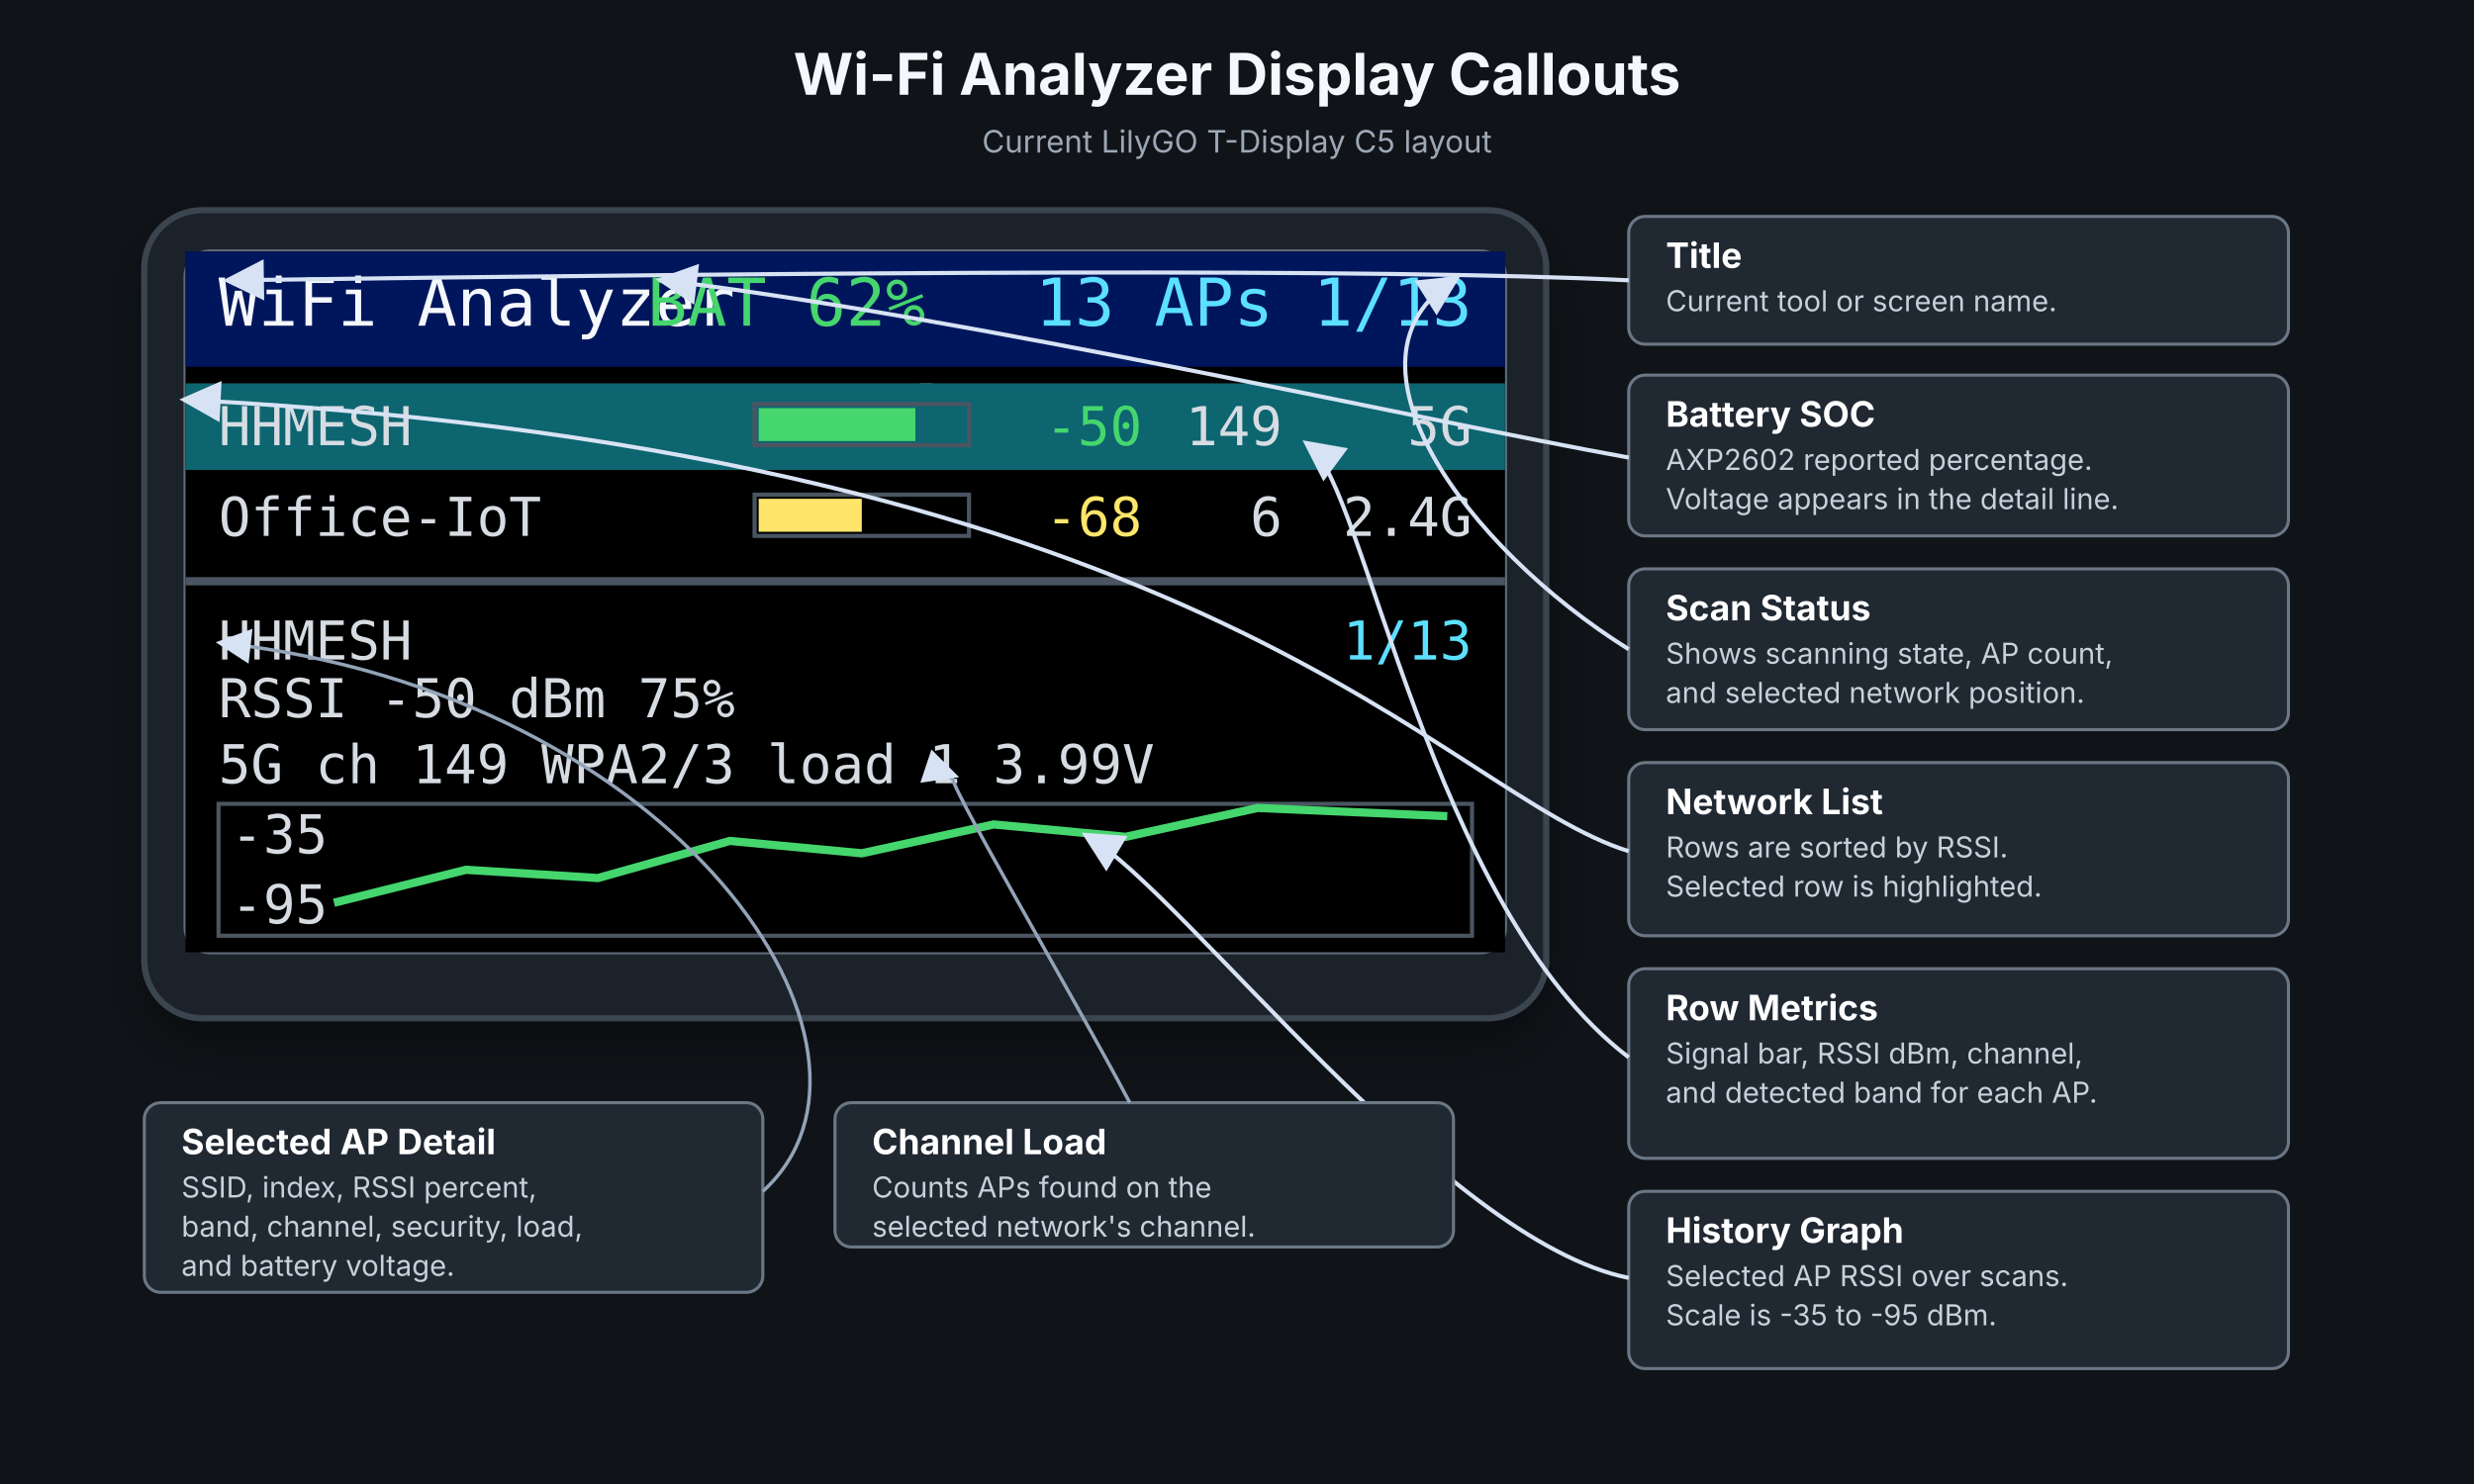
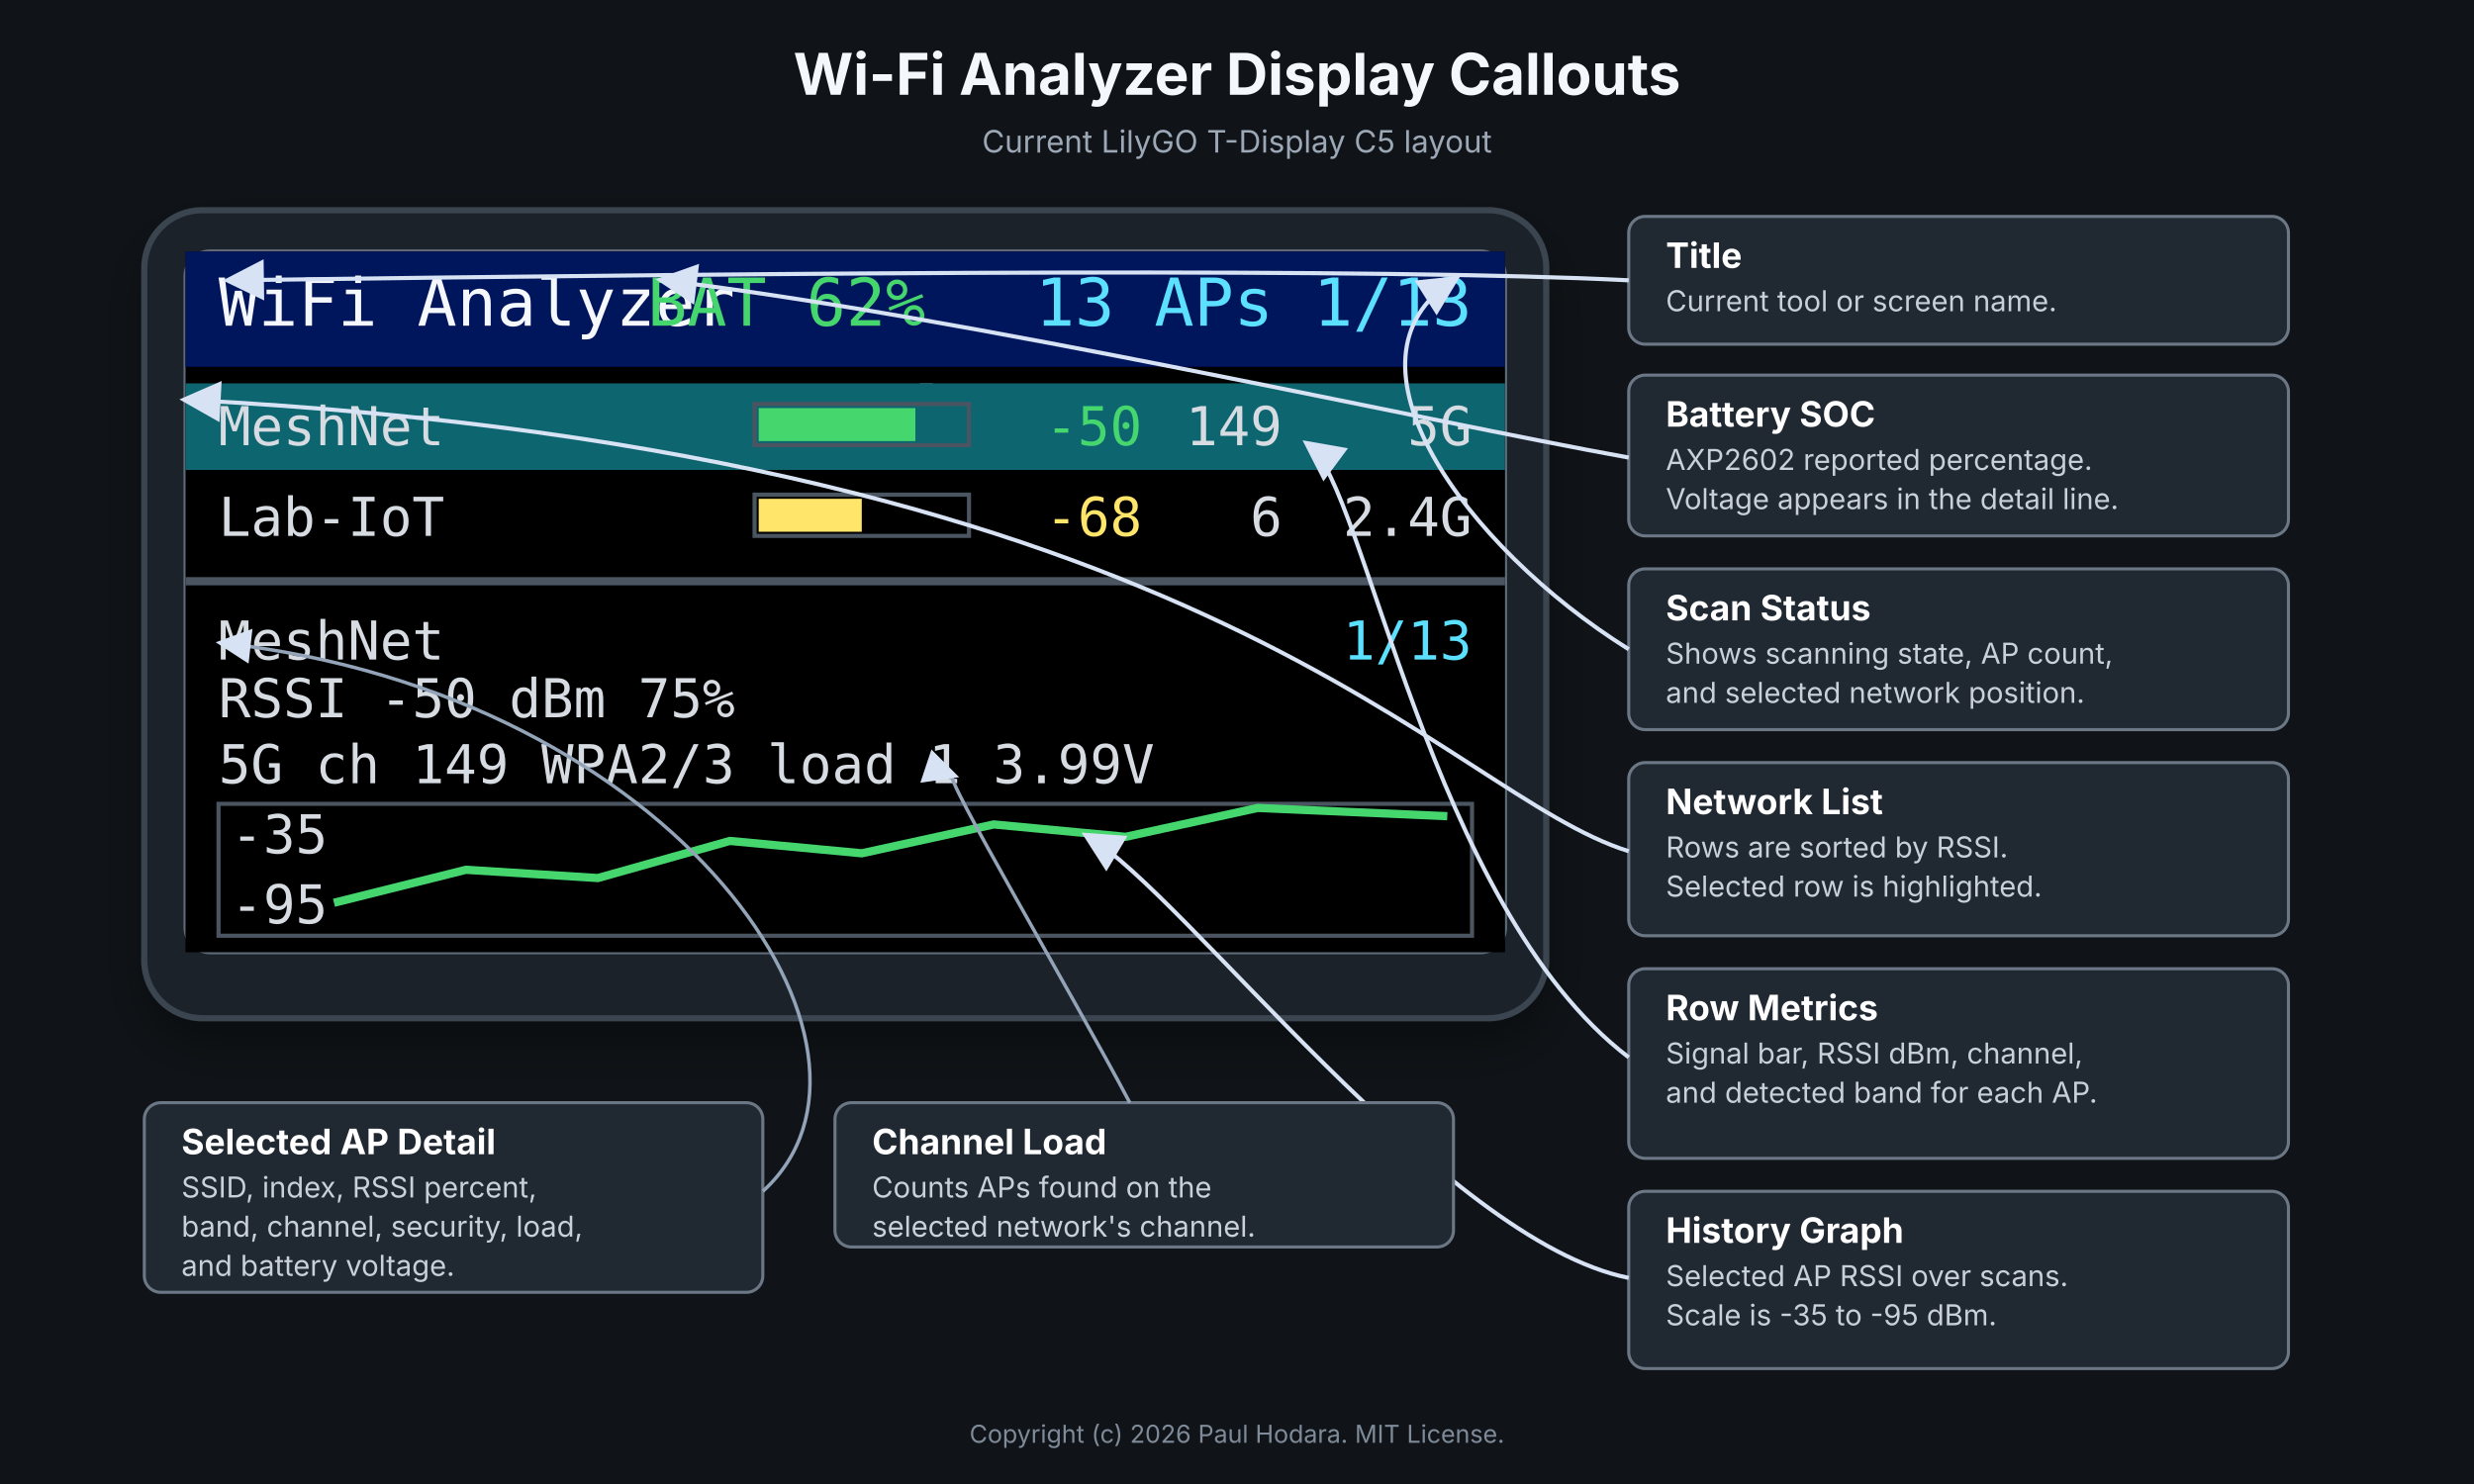
<svg xmlns="http://www.w3.org/2000/svg" width="1200" height="720" viewBox="0 0 1200 720" role="img" aria-labelledby="title desc">
  <defs>
    <filter id="shadow" x="-20%" y="-20%" width="140%" height="140%">
      <feDropShadow dx="0" dy="12" stdDeviation="12" flood-color="#000000" flood-opacity="0.35" />
    </filter>
    <marker id="arrow" markerWidth="10" markerHeight="10" refX="8" refY="5" orient="auto" markerUnits="strokeWidth">
      <path d="M 0 0 L 10 5 L 0 10 z" fill="#d7e3f4" />
    </marker>
    <style>
      .page { fill: #101418; }
      .device { fill: #1d232b; stroke: #3b4450; stroke-width: 3; }
      .screen { fill: #000000; stroke: #5f6b78; stroke-width: 2; }
      .header { fill: #06145c; }
      .selected { fill: #0f6570; }
      .divider { stroke: #4b5562; stroke-width: 2; }
      .muted { fill: #8a929c; }
      .text { font-family: Menlo, Consolas, monospace; font-size: 18px; fill: #f4f7fb; }
      .small { font-family: Menlo, Consolas, monospace; font-size: 16px; fill: #f4f7fb; }
      .tiny { font-family: Menlo, Consolas, monospace; font-size: 13px; fill: #d7dce3; }
      .green { fill: #45d66e; }
      .cyan { fill: #5ce0ff; }
      .yellow { fill: #ffe66b; }
      .orange { fill: #ff9f43; }
      .red { fill: #ff5c5c; }
      .calloutBox { fill: #202832; stroke: #6b7785; stroke-width: 1.5; rx: 8; }
      .calloutTitle { font-family: Inter, Arial, sans-serif; font-weight: 700; font-size: 17px; fill: #ffffff; }
      .calloutText { font-family: Inter, Arial, sans-serif; font-size: 14px; fill: #c8d0da; }
      .leader { stroke: #d7e3f4; stroke-width: 2; fill: none; marker-end: url(#arrow); }
      .leaderDim { stroke: #93a4b8; stroke-width: 1.7; fill: none; marker-end: url(#arrow); }
    </style>
  </defs>
  <rect class="page" width="1200" height="720" />
  <text x="600" y="46" text-anchor="middle" font-family="Inter, Arial, sans-serif" font-size="28" font-weight="700" fill="#f4f7fb">Wi-Fi Analyzer Display Callouts</text>
  <text x="600" y="74" text-anchor="middle" font-family="Inter, Arial, sans-serif" font-size="15" fill="#9da8b6">Current LilyGO T-Display C5 layout</text>
  <g id="device" filter="url(#shadow)">
    <rect class="device" x="70" y="102" width="680" height="392" rx="28" />
    <rect class="screen" x="90" y="122" width="640" height="340" rx="12" />
    <g transform="translate(90 122) scale(2)">
      <rect width="320" height="170" fill="#000000" />
      <rect class="header" x="0" y="0" width="320" height="28" />
      <text class="small" x="8" y="18">WiFi Analyzer</text>
      <text class="small green" x="112" y="18">BAT 62%</text>
      <text class="small cyan" x="312" y="18" text-anchor="end">13 APs 1/13</text>
      <text class="tiny muted" x="8" y="42">SSID</text>
      <text class="tiny muted" x="138" y="42">Signal</text>
      <text class="tiny muted" x="232" y="42" text-anchor="end">dBm</text>
      <text class="tiny muted" x="266" y="42" text-anchor="end">Ch</text>
      <text class="tiny muted" x="312" y="42" text-anchor="end">Band</text>
      <rect class="selected" x="0" y="32" width="320" height="21" />
-       <text class="tiny" x="8" y="47">HHMESH</text>
+       <text class="tiny" x="8" y="47">MeshNet</text>
      <rect x="138" y="37" width="52" height="10" fill="none" stroke="#4b5562" stroke-width="1" />
      <rect x="139" y="38" width="38" height="8" fill="#45d66e" />
      <text class="tiny green" x="232" y="47" text-anchor="end">-50</text>
      <text class="tiny" x="266" y="47" text-anchor="end">149</text>
      <text class="tiny" x="312" y="47" text-anchor="end">5G</text>
-       <text class="tiny" x="8" y="69">Office-IoT</text>
+       <text class="tiny" x="8" y="69">Lab-IoT</text>
      <rect x="138" y="59" width="52" height="10" fill="none" stroke="#4b5562" stroke-width="1" />
      <rect x="139" y="60" width="25" height="8" fill="#ffe66b" />
      <text class="tiny yellow" x="232" y="69" text-anchor="end">-68</text>
      <text class="tiny" x="266" y="69" text-anchor="end">6</text>
      <text class="tiny" x="312" y="69" text-anchor="end">2.4G</text>
      <line class="divider" x1="0" y1="80" x2="320" y2="80" />
-       <text class="tiny" x="8" y="99">HHMESH</text>
+       <text class="tiny" x="8" y="99">MeshNet</text>
      <text class="tiny cyan" x="312" y="99" text-anchor="end">1/13</text>
      <text class="tiny" x="8" y="113">RSSI -50 dBm 75%</text>
      <text class="tiny" x="8" y="129">5G ch 149 WPA2/3 load 1 3.99V</text>
      <rect x="8" y="134" width="304" height="32" fill="none" stroke="#4b5562" stroke-width="1" />
      <text class="tiny muted" x="11" y="146">-35</text>
      <text class="tiny muted" x="11" y="163">-95</text>
      <polyline points="36,158 68,150 100,152 132,143 164,146 196,139 228,142 260,135 306,137" fill="none" stroke="#45d66e" stroke-width="2" />
    </g>
  </g>
  <g id="callouts">
    <rect class="calloutBox" x="790" y="105" width="320" height="62" />
    <text class="calloutTitle" x="808" y="130">Title</text>
    <text class="calloutText" x="808" y="151">Current tool or screen name.</text>
    <path class="leader" d="M 790 136 C 670 130, 400 132, 112 136" />
    <rect class="calloutBox" x="790" y="182" width="320" height="78" />
    <text class="calloutTitle" x="808" y="207">Battery SOC</text>
    <text class="calloutText" x="808" y="228">AXP2602 reported percentage.</text>
    <text class="calloutText" x="808" y="247">Voltage appears in the detail line.</text>
    <path class="leader" d="M 790 222 C 690 204, 470 154, 322 136" />
    <rect class="calloutBox" x="790" y="276" width="320" height="78" />
    <text class="calloutTitle" x="808" y="301">Scan Status</text>
    <text class="calloutText" x="808" y="322">Shows scanning state, AP count,</text>
    <text class="calloutText" x="808" y="341">and selected network position.</text>
    <path class="leader" d="M 790 315 C 710 265, 645 174, 705 136" />
    <rect class="calloutBox" x="790" y="370" width="320" height="84" />
    <text class="calloutTitle" x="808" y="395">Network List</text>
    <text class="calloutText" x="808" y="416">Rows are sorted by RSSI.</text>
    <text class="calloutText" x="808" y="435">Selected row is highlighted.</text>
    <path class="leader" d="M 790 413 C 700 385, 590 220, 91 194" />
    <rect class="calloutBox" x="790" y="470" width="320" height="92" />
    <text class="calloutTitle" x="808" y="495">Row Metrics</text>
    <text class="calloutText" x="808" y="516">Signal bar, RSSI dBm, channel,</text>
    <text class="calloutText" x="808" y="535">and detected band for each AP.</text>
    <path class="leader" d="M 790 513 C 694 440, 662 236, 635 216" />
    <rect class="calloutBox" x="790" y="578" width="320" height="86" />
    <text class="calloutTitle" x="808" y="603">History Graph</text>
    <text class="calloutText" x="808" y="624">Selected AP RSSI over scans.</text>
    <text class="calloutText" x="808" y="643">Scale is -35 to -95 dBm.</text>
    <path class="leader" d="M 790 620 C 700 602, 575 434, 528 406" />
    <rect class="calloutBox" x="70" y="535" width="300" height="92" />
    <text class="calloutTitle" x="88" y="560">Selected AP Detail</text>
    <text class="calloutText" x="88" y="581">SSID, index, RSSI percent,</text>
    <text class="calloutText" x="88" y="600">band, channel, security, load,</text>
    <text class="calloutText" x="88" y="619">and battery voltage.</text>
    <path class="leaderDim" d="M 370 578 C 445 510, 330 337, 108 312" />
    <rect class="calloutBox" x="405" y="535" width="300" height="70" />
    <text class="calloutTitle" x="423" y="560">Channel Load</text>
    <text class="calloutText" x="423" y="581">Counts APs found on the</text>
    <text class="calloutText" x="423" y="600">selected network's channel.</text>
    <path class="leaderDim" d="M 548 535 C 520 482, 456 374, 462 376" />
  </g>
+   <text x="600" y="700" text-anchor="middle" font-family="Inter, Arial, sans-serif" font-size="12" fill="#7f8b99">Copyright (c) 2026 Paul Hodara. MIT License.</text>
</svg>
